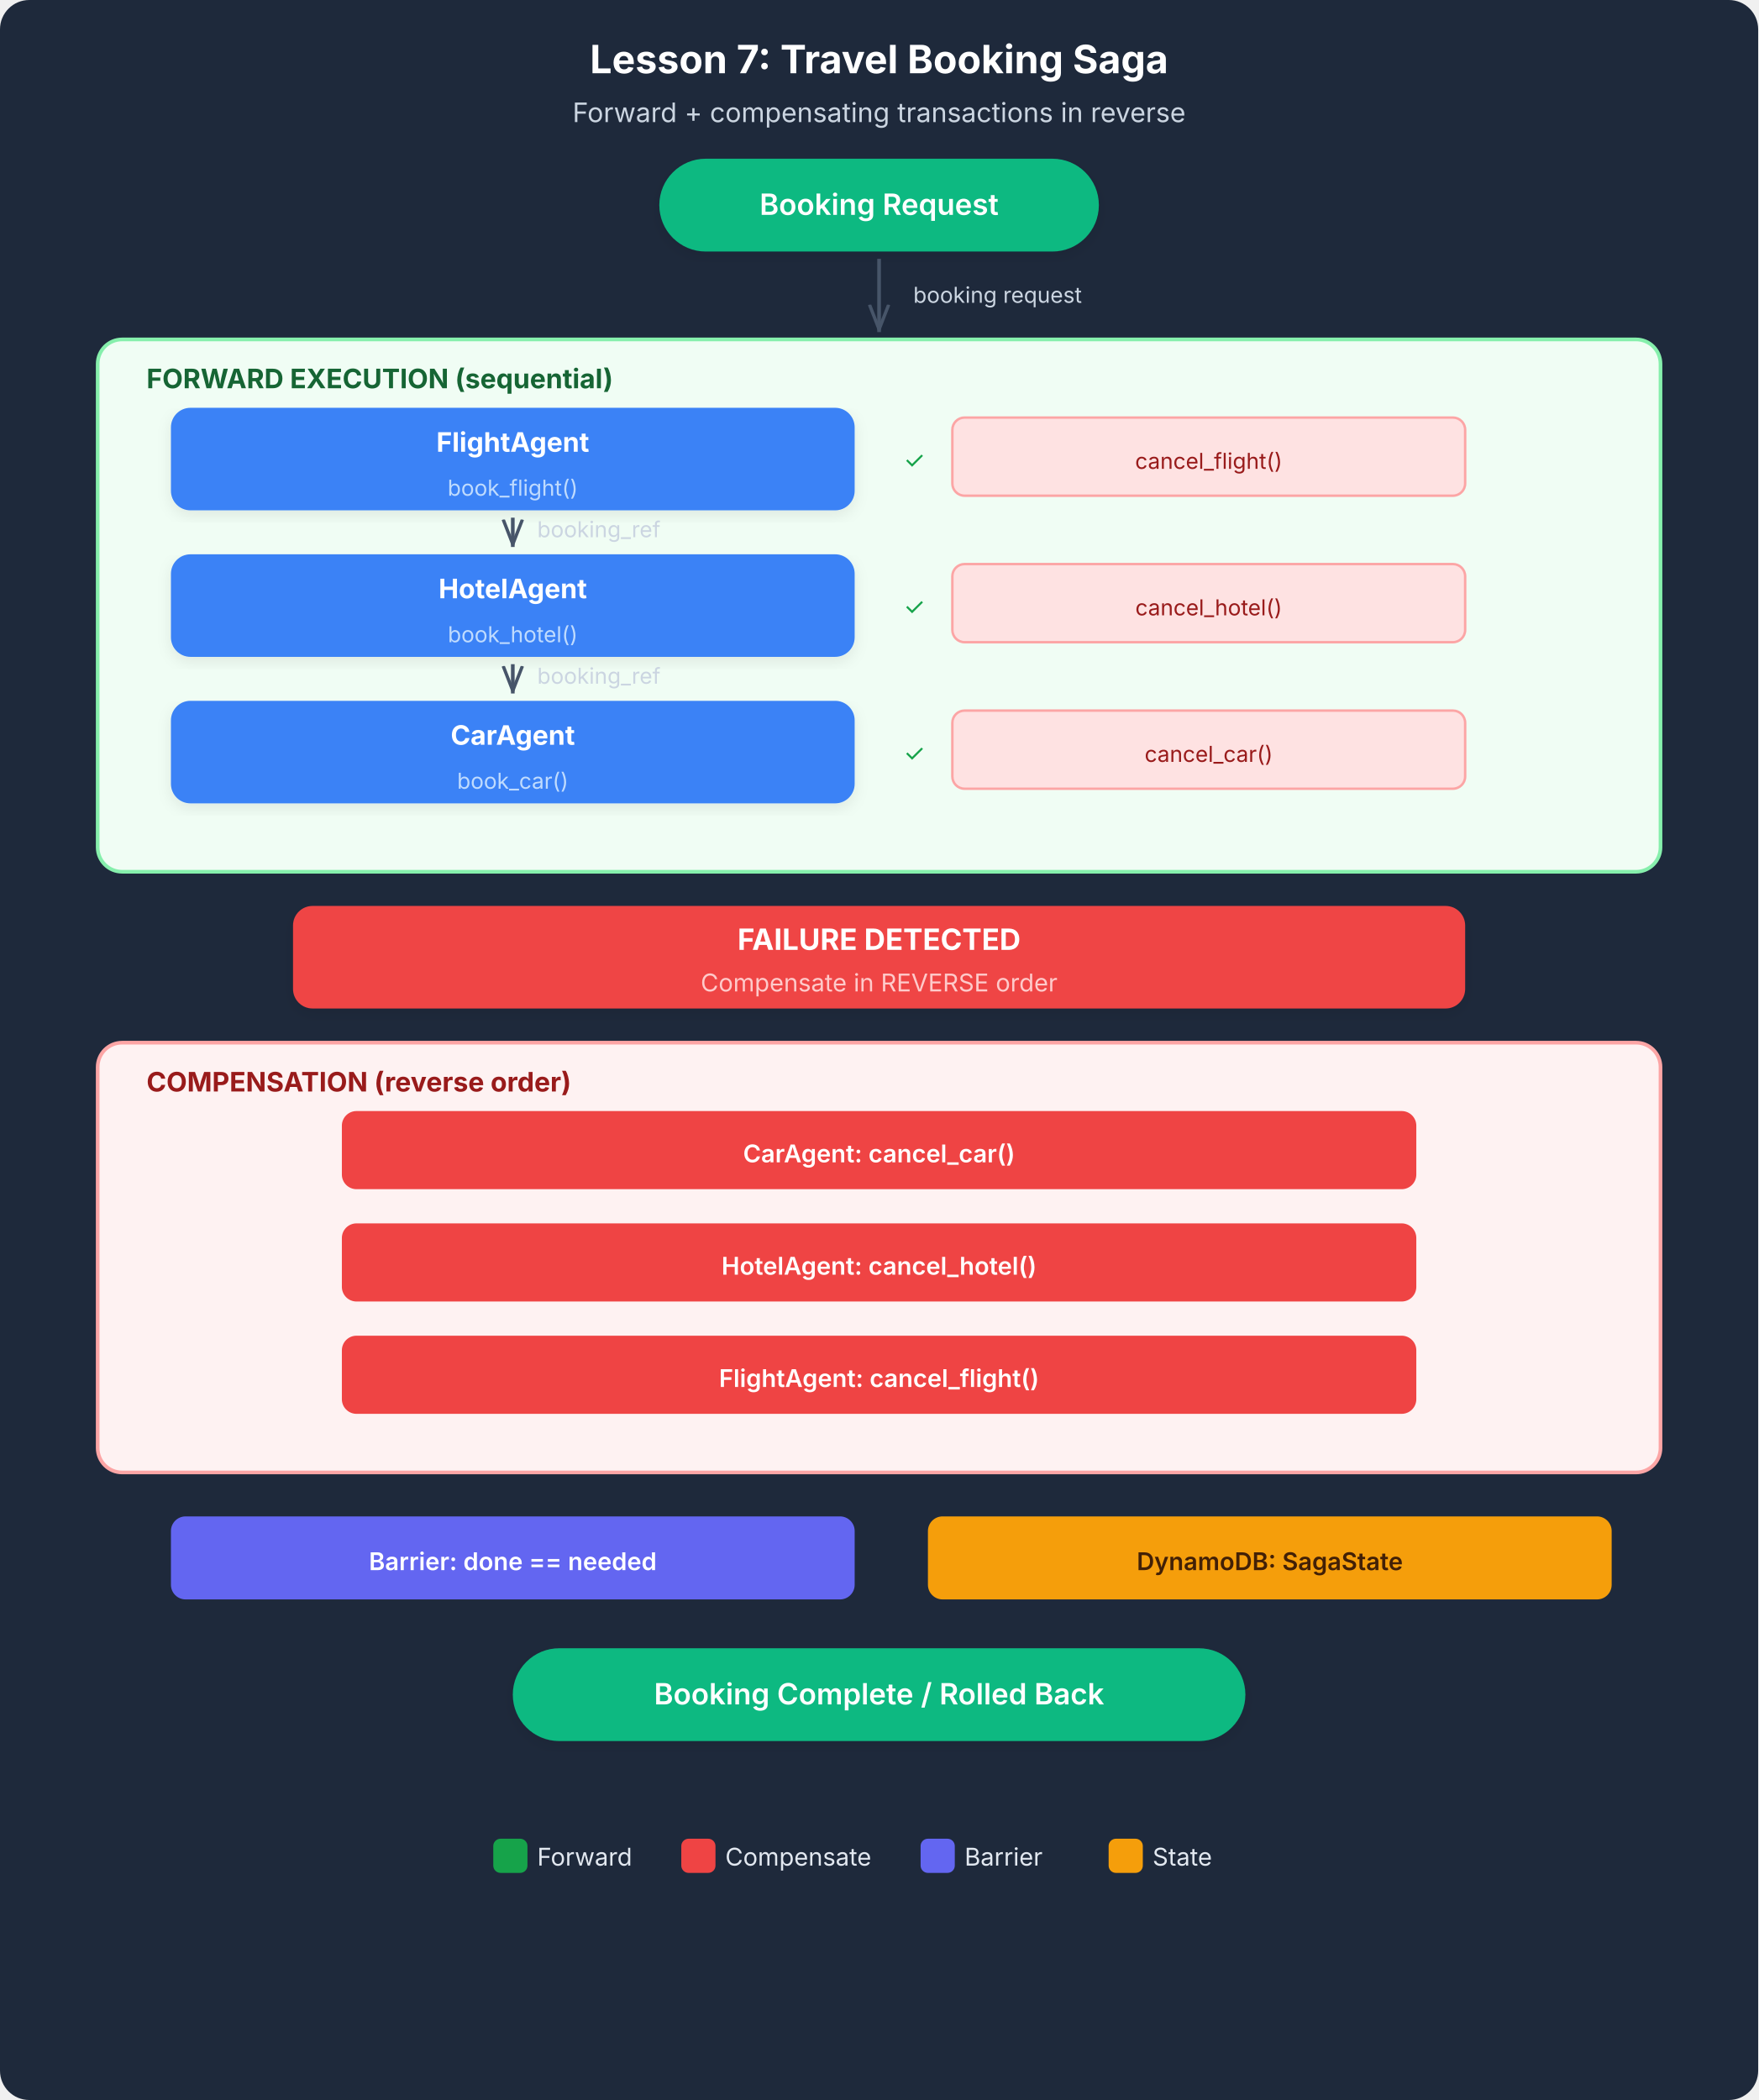
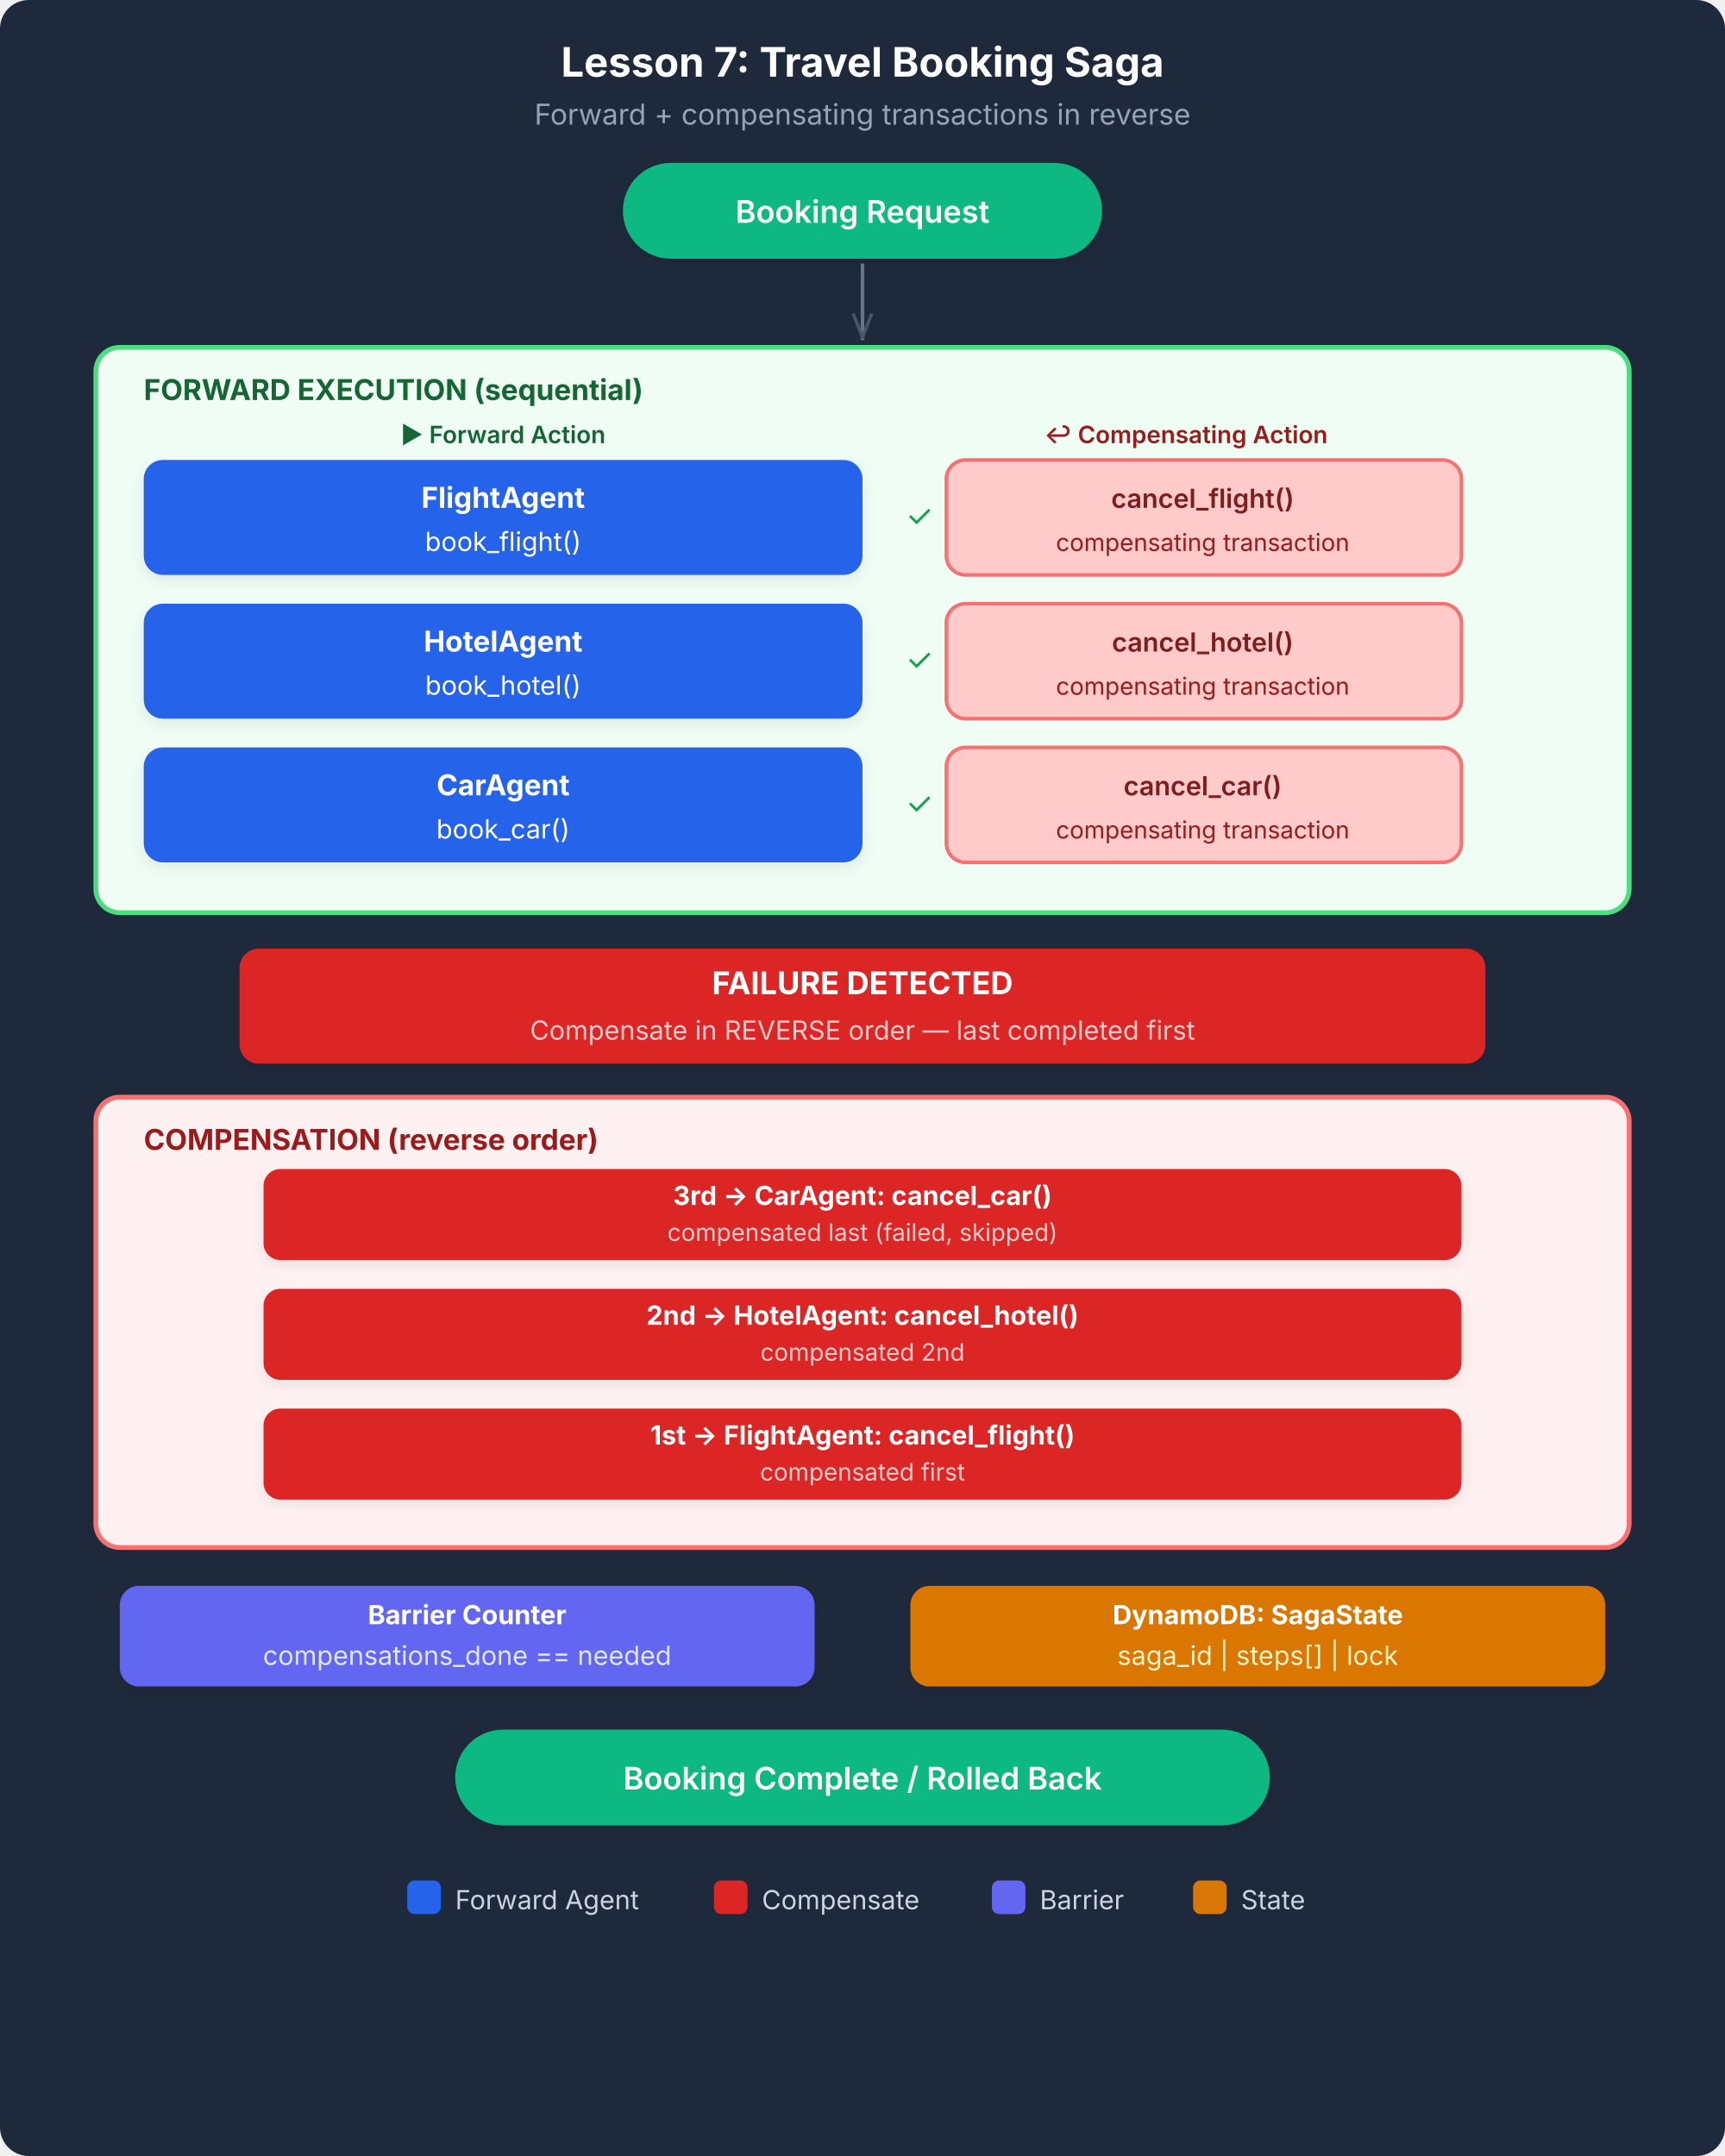
- <svg xmlns="http://www.w3.org/2000/svg" viewBox="0 0 720 860" font-family="system-ui, -apple-system, &quot;Segoe UI&quot;, sans-serif">
+ <svg xmlns="http://www.w3.org/2000/svg" viewBox="0 0 720 900" font-family="system-ui, -apple-system, &quot;Segoe UI&quot;, sans-serif">
  <defs>
    <filter id="sh" x="-4%" y="-4%" width="108%" height="116%">
      <feDropShadow dx="0" dy="2" stdDeviation="3" flood-opacity="0.08" />
    </filter>
    <marker id="a" viewBox="0 0 10 8" refX="10" refY="4" markerWidth="8" markerHeight="6" orient="auto">
      <path d="M0,0.5 L9,4 L0,7.5" fill="none" stroke="#475569" stroke-width="1.2" stroke-linejoin="round" />
    </marker>
-     <marker id="ah" viewBox="0 0 10 8" refX="10" refY="4" markerWidth="8" markerHeight="6" orient="auto">
-       <path d="M0,0.5 L9,4 L0,7.5" fill="none" stroke="#475569" stroke-width="1.2" stroke-linejoin="round" />
-     </marker>
  </defs>
-   <rect width="720" height="860" rx="12" fill="#1e293b" />
-   <text x="360" y="30" text-anchor="middle" font-size="16" font-weight="700" fill="#ffffff">Lesson 7: Travel Booking Saga</text>
-   <text x="360" y="50" text-anchor="middle" font-size="11" fill="#cbd5e1">Forward + compensating transactions in reverse</text>
-   <rect x="270" y="65" width="180" height="38" rx="19" fill="#10b981" filter="url(#sh)" />
-   <text x="360" y="88" text-anchor="middle" font-size="12" font-weight="600" fill="white">Booking Request</text>
-   <rect x="40" y="139" width="640" height="218" rx="10" fill="#f0fdf4" stroke="#86efac" stroke-width="1.5" />
-   <text x="60" y="159" font-size="11" font-weight="700" fill="#166534">FORWARD EXECUTION (sequential)</text>
-   <rect x="70" y="167" width="280" height="42" rx="8" fill="#3b82f6" filter="url(#sh)" />
-   <text x="210" y="185" text-anchor="middle" font-size="11" font-weight="700" fill="white">FlightAgent</text>
-   <text x="210" y="203" text-anchor="middle" font-size="9" fill="#bfdbfe">book_flight()</text>
-   <text x="370" y="192" font-size="10" fill="#16a34a">✓</text>
-   <rect x="390" y="171" width="210" height="32" rx="5" fill="#fee2e2" stroke="#fca5a5" stroke-width="1" />
-   <text x="495" y="192" text-anchor="middle" font-size="9" fill="#991b1b">cancel_flight()</text>
-   <rect x="70" y="227" width="280" height="42" rx="8" fill="#3b82f6" filter="url(#sh)" />
-   <text x="210" y="245" text-anchor="middle" font-size="11" font-weight="700" fill="white">HotelAgent</text>
-   <text x="210" y="263" text-anchor="middle" font-size="9" fill="#bfdbfe">book_hotel()</text>
-   <text x="370" y="252" font-size="10" fill="#16a34a">✓</text>
-   <rect x="390" y="231" width="210" height="32" rx="5" fill="#fee2e2" stroke="#fca5a5" stroke-width="1" />
-   <text x="495" y="252" text-anchor="middle" font-size="9" fill="#991b1b">cancel_hotel()</text>
-   <rect x="70" y="287" width="280" height="42" rx="8" fill="#3b82f6" filter="url(#sh)" />
-   <text x="210" y="305" text-anchor="middle" font-size="11" font-weight="700" fill="white">CarAgent</text>
-   <text x="210" y="323" text-anchor="middle" font-size="9" fill="#bfdbfe">book_car()</text>
-   <text x="370" y="312" font-size="10" fill="#16a34a">✓</text>
-   <rect x="390" y="291" width="210" height="32" rx="5" fill="#fee2e2" stroke="#fca5a5" stroke-width="1" />
-   <text x="495" y="312" text-anchor="middle" font-size="9" fill="#991b1b">cancel_car()</text>
-   <rect x="120" y="371" width="480" height="42" rx="8" fill="#ef4444" filter="url(#sh)" />
-   <text x="360" y="389" text-anchor="middle" font-size="12" font-weight="700" fill="white">FAILURE DETECTED</text>
-   <text x="360" y="406" text-anchor="middle" font-size="10" fill="#fecaca">Compensate in REVERSE order</text>
-   <rect x="40" y="427" width="640" height="176" rx="10" fill="#fef2f2" stroke="#fca5a5" stroke-width="1.5" />
-   <text x="60" y="447" font-size="11" font-weight="700" fill="#991b1b">COMPENSATION (reverse order)</text>
-   <rect x="140" y="455" width="440" height="32" rx="6" fill="#ef4444" />
-   <text x="360" y="476" text-anchor="middle" font-size="10" font-weight="600" fill="white">CarAgent: cancel_car()</text>
-   <rect x="140" y="501" width="440" height="32" rx="6" fill="#ef4444" />
-   <text x="360" y="522" text-anchor="middle" font-size="10" font-weight="600" fill="white">HotelAgent: cancel_hotel()</text>
-   <rect x="140" y="547" width="440" height="32" rx="6" fill="#ef4444" />
-   <text x="360" y="568" text-anchor="middle" font-size="10" font-weight="600" fill="white">FlightAgent: cancel_flight()</text>
-   <rect x="70" y="621" width="280" height="34" rx="6" fill="#6366f1" />
-   <text x="210" y="643" text-anchor="middle" font-size="10" font-weight="600" fill="white">Barrier: done == needed</text>
-   <rect x="380" y="621" width="280" height="34" rx="6" fill="#f59e0b" />
-   <text x="520" y="643" text-anchor="middle" font-size="10" font-weight="600" fill="#422006">DynamoDB: SagaState</text>
-   <rect x="210" y="675" width="300" height="38" rx="19" fill="#10b981" filter="url(#sh)" />
-   <text x="360" y="698" text-anchor="middle" font-size="12" font-weight="600" fill="white">Booking Complete / Rolled Back</text>
-   <rect x="202" y="753" width="14" height="14" rx="3" fill="#16a34a" />
-   <text x="220" y="764" font-size="10" fill="#e2e8f0">Forward</text>
-   <rect x="279" y="753" width="14" height="14" rx="3" fill="#ef4444" />
-   <text x="297" y="764" font-size="10" fill="#e2e8f0">Compensate</text>
-   <rect x="377" y="753" width="14" height="14" rx="3" fill="#6366f1" />
-   <text x="395" y="764" font-size="10" fill="#e2e8f0">Barrier</text>
-   <rect x="454" y="753" width="14" height="14" rx="3" fill="#f59e0b" />
-   <text x="472" y="764" font-size="10" fill="#e2e8f0">State</text>
-   <g id="arrows">
-     <line x1="360" y1="106" x2="360" y2="136" stroke="#475569" stroke-width="1.5" marker-end="url(#a)" />
-     <text x="374" y="124" font-size="9" fill="#cbd5e1">booking request</text>
-     <line x1="210" y1="212" x2="210" y2="224" stroke="#475569" stroke-width="1.5" marker-end="url(#a)" />
-     <text x="220" y="220" font-size="9" fill="#cbd5e1">booking_ref</text>
-     <line x1="210" y1="272" x2="210" y2="284" stroke="#475569" stroke-width="1.5" marker-end="url(#a)" />
-     <text x="220" y="280" font-size="9" fill="#cbd5e1">booking_ref</text>
-   </g>
+   <rect width="720" height="900" rx="12" fill="#1e293b" />
+   <text x="360" y="32" text-anchor="middle" font-size="17" font-weight="700" fill="#ffffff">Lesson 7: Travel Booking Saga</text>
+   <text x="360" y="52" text-anchor="middle" font-size="12" fill="#94a3b8">Forward + compensating transactions in reverse</text>
+   <rect x="260" y="68" width="200" height="40" rx="20" fill="#10b981" filter="url(#sh)" />
+   <text x="360" y="93" text-anchor="middle" font-size="13" font-weight="600" fill="white">Booking Request</text>
+   <line x1="360" y1="110" x2="360" y2="142" stroke="#64748b" stroke-width="1.5" marker-end="url(#a)" />
+   <rect x="40" y="145" width="640" height="236" rx="10" fill="#f0fdf4" stroke="#4ade80" stroke-width="2" />
+   <text x="60" y="167" font-size="12" font-weight="700" fill="#166534">FORWARD EXECUTION (sequential)</text>
+   <text x="210" y="185" text-anchor="middle" font-size="10" font-weight="600" fill="#166534">▶  Forward Action</text>
+   <text x="495" y="185" text-anchor="middle" font-size="10" font-weight="600" fill="#991b1b">↩  Compensating Action</text>
+   <rect x="60" y="192" width="300" height="48" rx="8" fill="#2563eb" filter="url(#sh)" />
+   <text x="210" y="212" text-anchor="middle" font-size="12" font-weight="700" fill="white">FlightAgent</text>
+   <text x="210" y="230" text-anchor="middle" font-size="11" fill="white">book_flight()</text>
+   <text x="378" y="220" font-size="13" fill="#16a34a">✓</text>
+   <rect x="395" y="192" width="215" height="48" rx="8" fill="#fecaca" stroke="#f87171" stroke-width="1.5" />
+   <text x="502" y="212" text-anchor="middle" font-size="11" font-weight="600" fill="#7f1d1d">cancel_flight()</text>
+   <text x="502" y="230" text-anchor="middle" font-size="10" fill="#991b1b">compensating transaction</text>
+   <rect x="60" y="252" width="300" height="48" rx="8" fill="#2563eb" filter="url(#sh)" />
+   <text x="210" y="272" text-anchor="middle" font-size="12" font-weight="700" fill="white">HotelAgent</text>
+   <text x="210" y="290" text-anchor="middle" font-size="11" fill="white">book_hotel()</text>
+   <text x="378" y="280" font-size="13" fill="#16a34a">✓</text>
+   <rect x="395" y="252" width="215" height="48" rx="8" fill="#fecaca" stroke="#f87171" stroke-width="1.5" />
+   <text x="502" y="272" text-anchor="middle" font-size="11" font-weight="600" fill="#7f1d1d">cancel_hotel()</text>
+   <text x="502" y="290" text-anchor="middle" font-size="10" fill="#991b1b">compensating transaction</text>
+   <rect x="60" y="312" width="300" height="48" rx="8" fill="#2563eb" filter="url(#sh)" />
+   <text x="210" y="332" text-anchor="middle" font-size="12" font-weight="700" fill="white">CarAgent</text>
+   <text x="210" y="350" text-anchor="middle" font-size="11" fill="white">book_car()</text>
+   <text x="378" y="340" font-size="13" fill="#16a34a">✓</text>
+   <rect x="395" y="312" width="215" height="48" rx="8" fill="#fecaca" stroke="#f87171" stroke-width="1.5" />
+   <text x="502" y="332" text-anchor="middle" font-size="11" font-weight="600" fill="#7f1d1d">cancel_car()</text>
+   <text x="502" y="350" text-anchor="middle" font-size="10" fill="#991b1b">compensating transaction</text>
+   <rect x="100" y="396" width="520" height="48" rx="8" fill="#dc2626" filter="url(#sh)" />
+   <text x="360" y="415" text-anchor="middle" font-size="13" font-weight="700" fill="white">FAILURE DETECTED</text>
+   <text x="360" y="434" text-anchor="middle" font-size="11" fill="#fecaca">Compensate in REVERSE order — last completed first</text>
+   <rect x="40" y="458" width="640" height="188" rx="10" fill="#fff1f2" stroke="#f87171" stroke-width="2" />
+   <text x="60" y="480" font-size="12" font-weight="700" fill="#991b1b">COMPENSATION (reverse order)</text>
+   <rect x="110" y="488" width="500" height="38" rx="7" fill="#dc2626" filter="url(#sh)" />
+   <text x="360" y="503" text-anchor="middle" font-size="11" font-weight="700" fill="white">3rd → CarAgent: cancel_car()</text>
+   <text x="360" y="518" text-anchor="middle" font-size="10" fill="#fecaca">compensated last (failed, skipped)</text>
+   <rect x="110" y="538" width="500" height="38" rx="7" fill="#dc2626" filter="url(#sh)" />
+   <text x="360" y="553" text-anchor="middle" font-size="11" font-weight="700" fill="white">2nd → HotelAgent: cancel_hotel()</text>
+   <text x="360" y="568" text-anchor="middle" font-size="10" fill="#fecaca">compensated 2nd</text>
+   <rect x="110" y="588" width="500" height="38" rx="7" fill="#dc2626" filter="url(#sh)" />
+   <text x="360" y="603" text-anchor="middle" font-size="11" font-weight="700" fill="white">1st → FlightAgent: cancel_flight()</text>
+   <text x="360" y="618" text-anchor="middle" font-size="10" fill="#fecaca">compensated first</text>
+   <rect x="50" y="662" width="290" height="42" rx="8" fill="#6366f1" filter="url(#sh)" />
+   <text x="195" y="678" text-anchor="middle" font-size="11" font-weight="700" fill="white">Barrier Counter</text>
+   <text x="195" y="695" text-anchor="middle" font-size="11" fill="#e0e7ff">compensations_done == needed</text>
+   <rect x="380" y="662" width="290" height="42" rx="8" fill="#d97706" filter="url(#sh)" />
+   <text x="525" y="678" text-anchor="middle" font-size="11" font-weight="700" fill="white">DynamoDB: SagaState</text>
+   <text x="525" y="695" text-anchor="middle" font-size="11" fill="#fef3c7">saga_id | steps[] | lock</text>
+   <rect x="190" y="722" width="340" height="40" rx="20" fill="#10b981" filter="url(#sh)" />
+   <text x="360" y="747" text-anchor="middle" font-size="13" font-weight="600" fill="white">Booking Complete / Rolled Back</text>
+   <rect x="170" y="785" width="14" height="14" rx="3" fill="#2563eb" />
+   <text x="190" y="797" font-size="11" fill="#cbd5e1">Forward Agent</text>
+   <rect x="298" y="785" width="14" height="14" rx="3" fill="#dc2626" />
+   <text x="318" y="797" font-size="11" fill="#cbd5e1">Compensate</text>
+   <rect x="414" y="785" width="14" height="14" rx="3" fill="#6366f1" />
+   <text x="434" y="797" font-size="11" fill="#cbd5e1">Barrier</text>
+   <rect x="498" y="785" width="14" height="14" rx="3" fill="#d97706" />
+   <text x="518" y="797" font-size="11" fill="#cbd5e1">State</text>
</svg>
